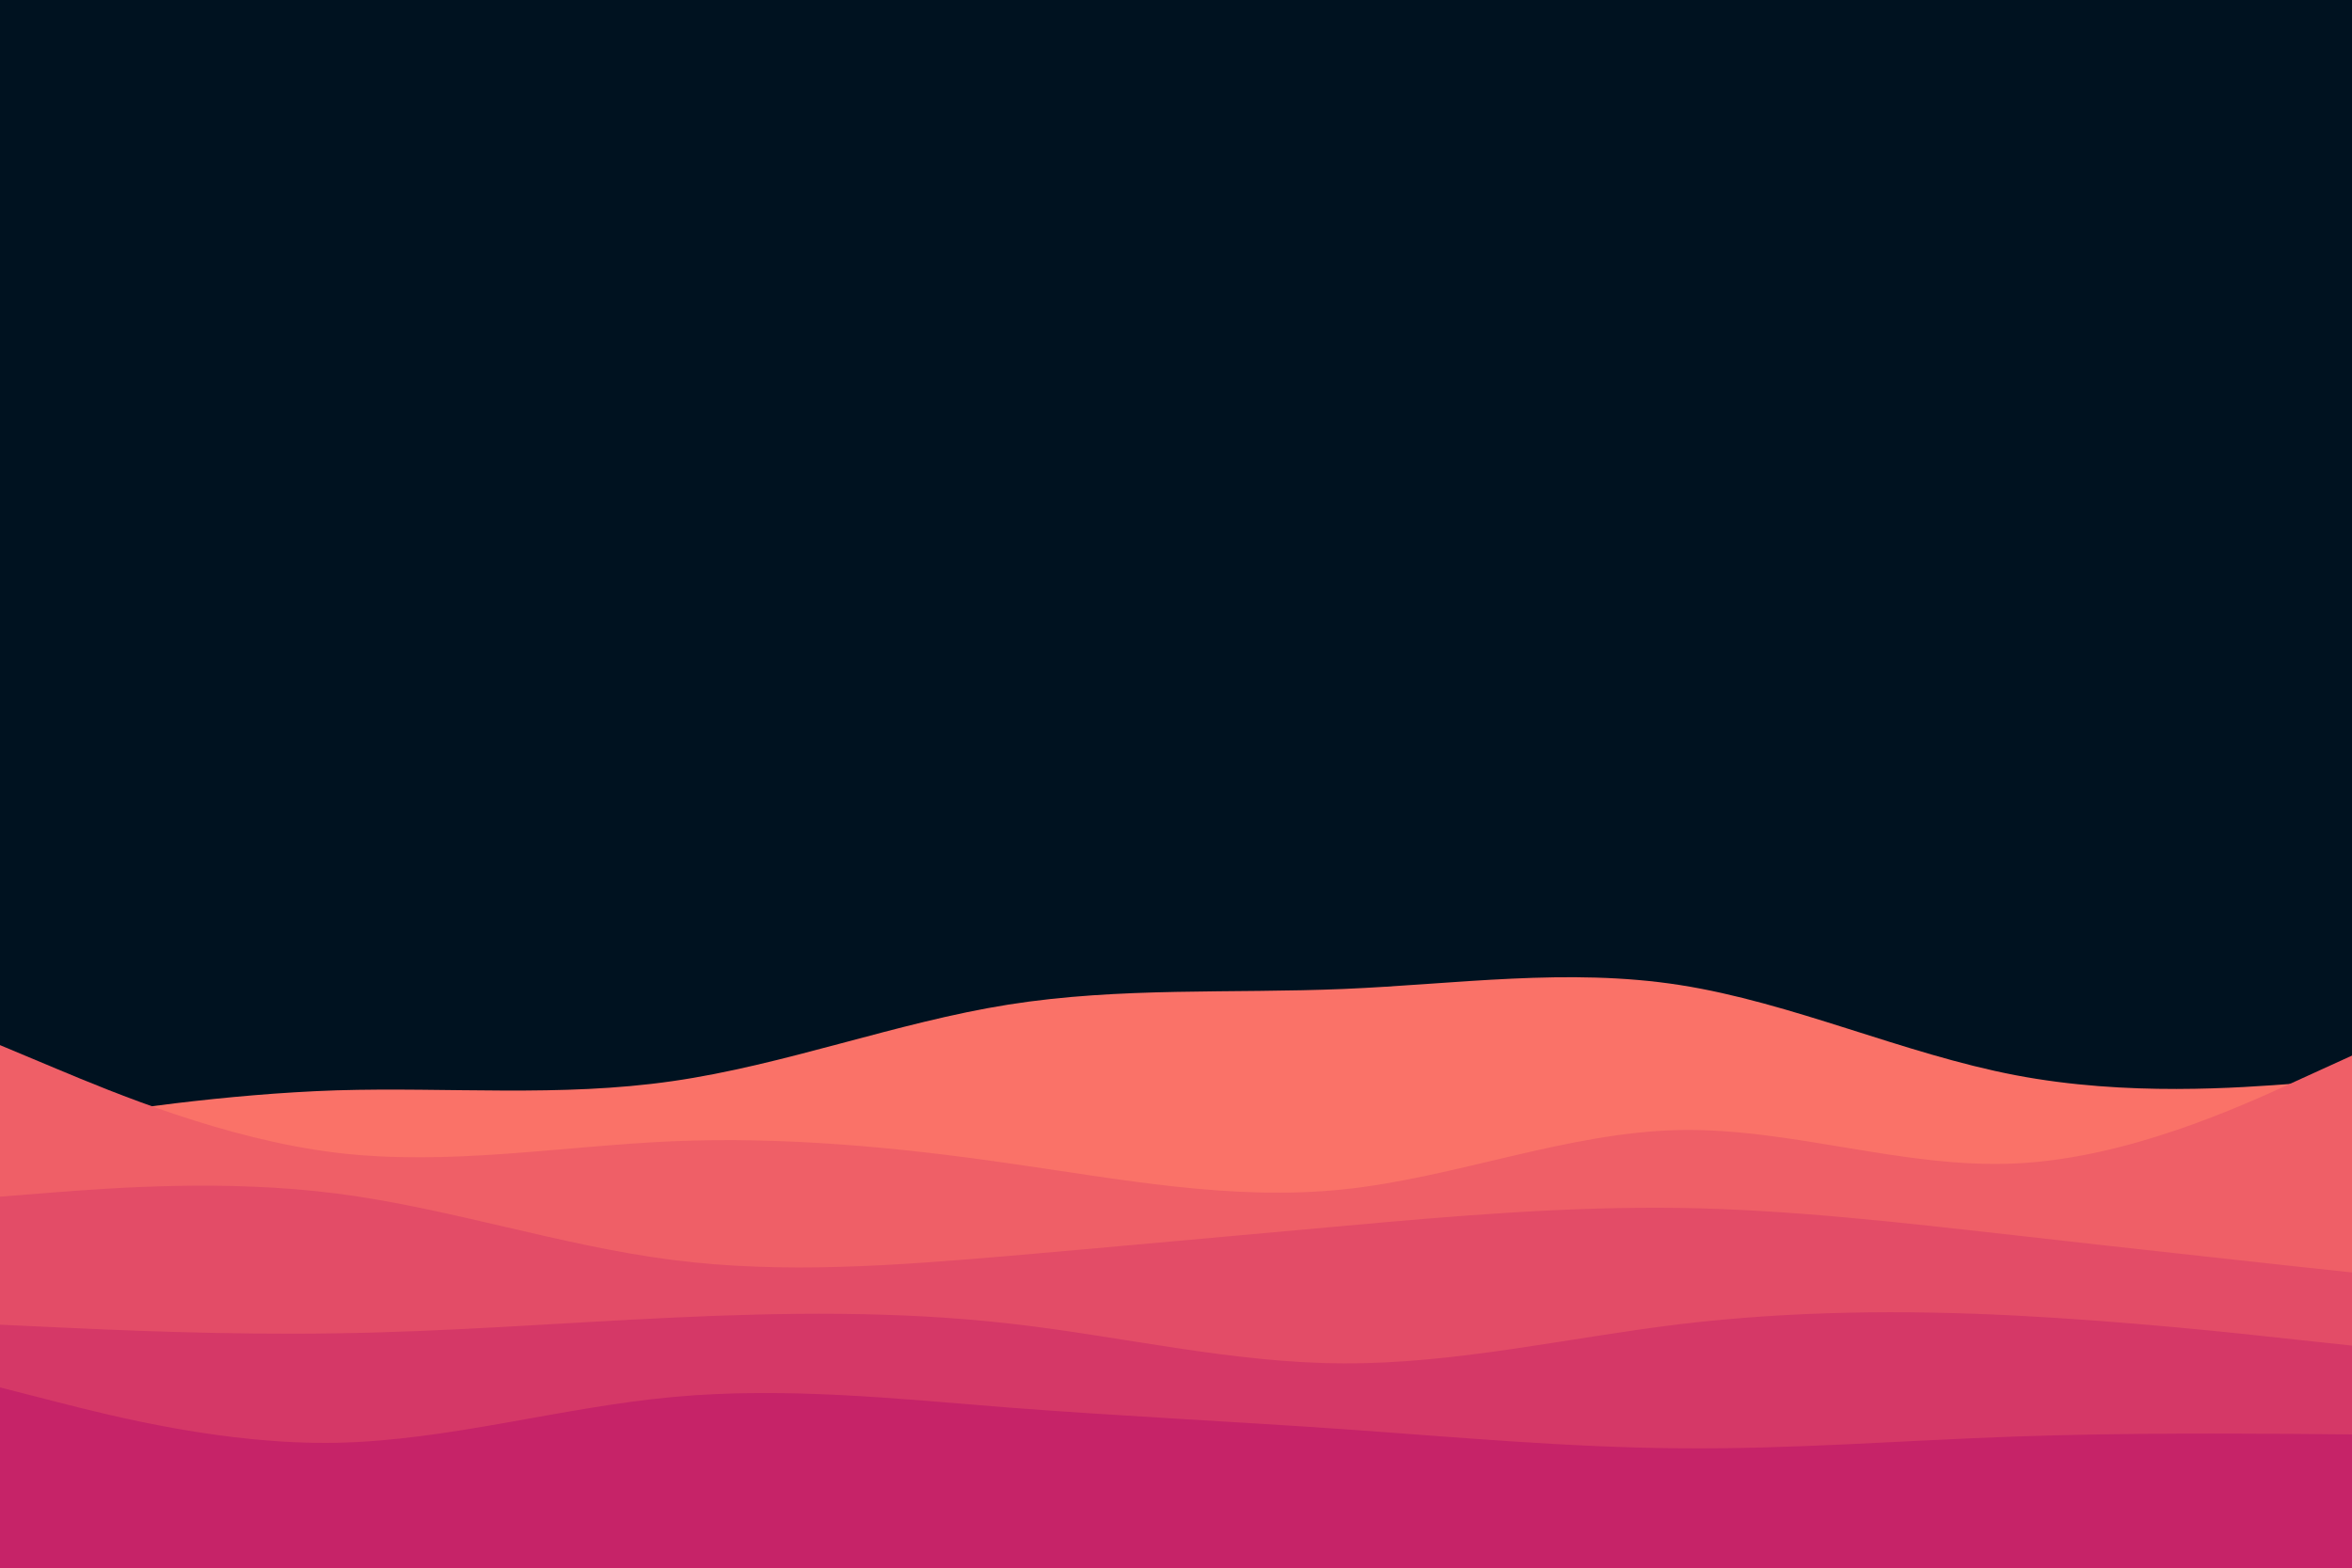
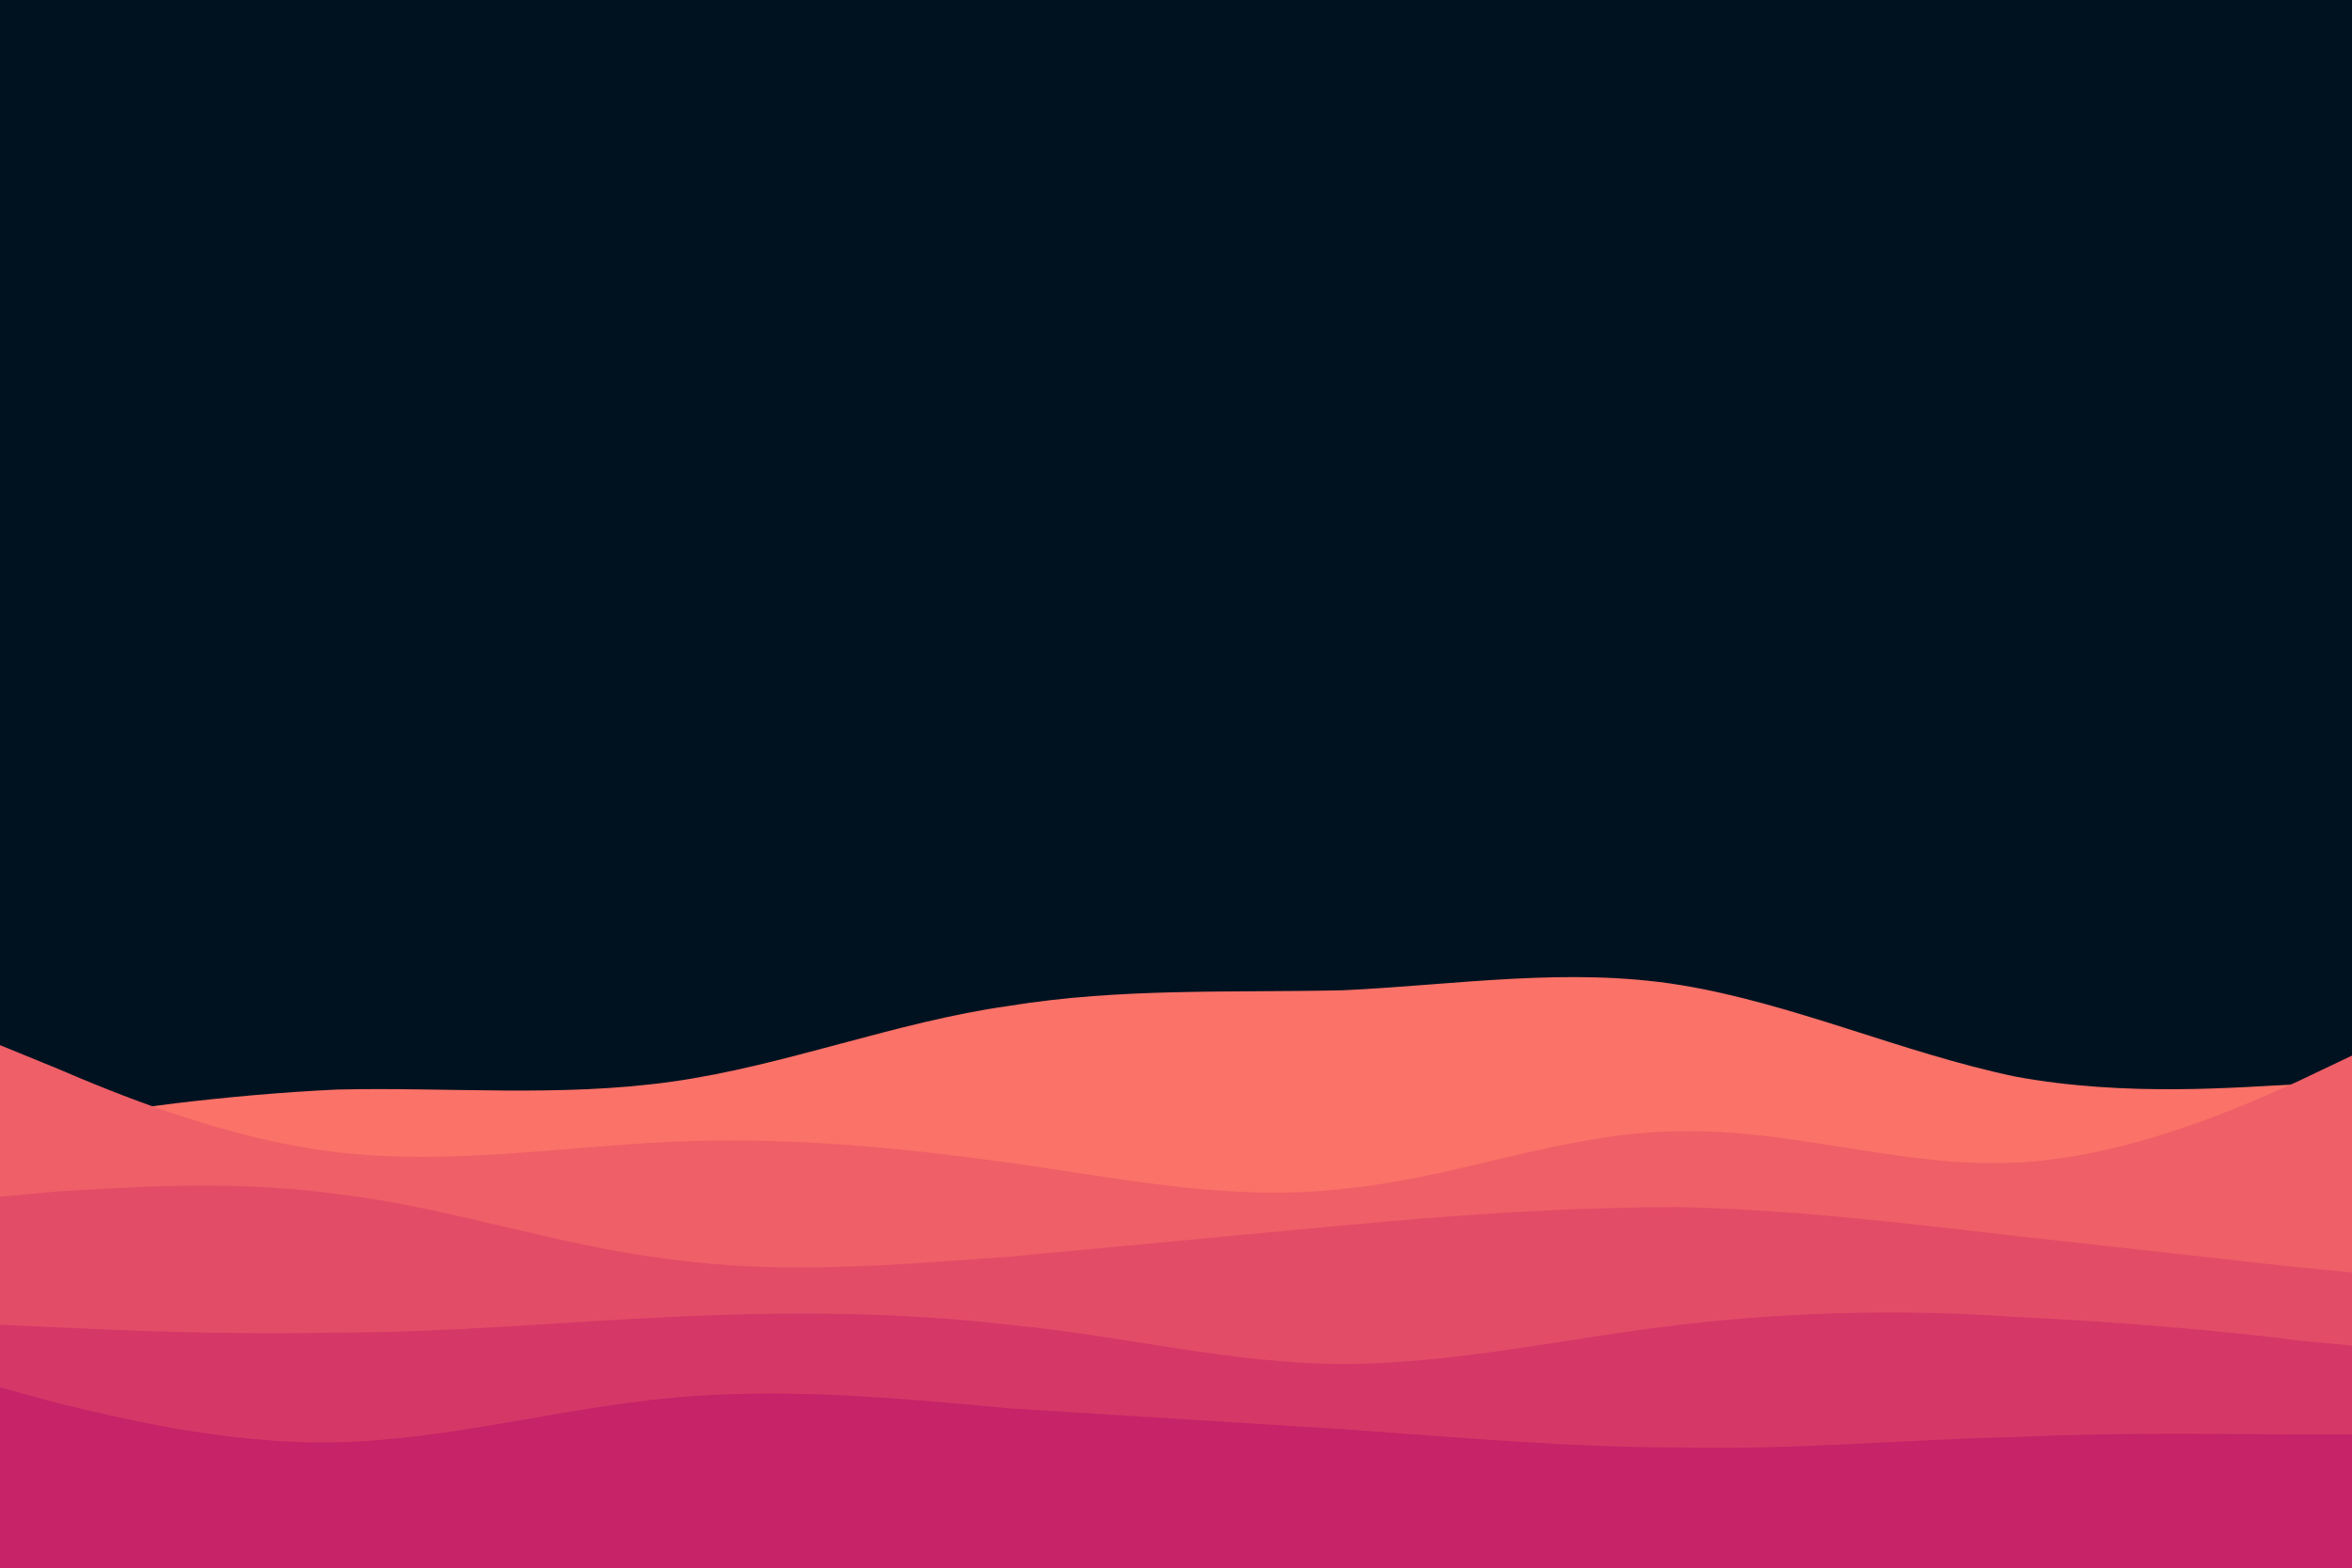
- <svg xmlns="http://www.w3.org/2000/svg" id="visual" viewBox="0 0 900 600" width="900" height="600" version="1.1">
-   <rect x="0" y="0" width="900" height="600" fill="#001220" />
-   <path d="M0 432L21.5 428.7C43 425.3 86 418.7 128.8 417.3C171.7 416 214.3 420 257.2 413.8C300 407.7 343 391.3 385.8 384.5C428.7 377.7 471.3 380.3 514.2 378.5C557 376.7 600 370.3 642.8 377C685.7 383.7 728.3 403.3 771.2 411.5C814 419.7 857 416.3 878.5 414.7L900 413L900 601L878.5 601C857 601 814 601 771.2 601C728.3 601 685.7 601 642.8 601C600 601 557 601 514.2 601C471.3 601 428.7 601 385.8 601C343 601 300 601 257.2 601C214.3 601 171.7 601 128.8 601C86 601 43 601 21.5 601L0 601Z" fill="#fa7268" />
-   <path d="M0 400L21.5 409C43 418 86 436 128.8 441.2C171.7 446.3 214.3 438.7 257.2 436.8C300 435 343 439 385.8 445.2C428.7 451.3 471.3 459.7 514.2 455.2C557 450.7 600 433.3 642.8 432.5C685.7 431.7 728.3 447.3 771.2 445.3C814 443.3 857 423.7 878.5 413.8L900 404L900 601L878.5 601C857 601 814 601 771.2 601C728.3 601 685.7 601 642.8 601C600 601 557 601 514.2 601C471.3 601 428.7 601 385.8 601C343 601 300 601 257.2 601C214.3 601 171.7 601 128.8 601C86 601 43 601 21.5 601L0 601Z" fill="#ef5f67" />
-   <path d="M0 458L21.5 456.3C43 454.7 86 451.3 128.8 456.8C171.7 462.3 214.3 476.7 257.2 482.2C300 487.7 343 484.3 385.8 480.7C428.7 477 471.3 473 514.2 469.2C557 465.3 600 461.7 642.8 462.3C685.7 463 728.3 468 771.2 472.8C814 477.7 857 482.3 878.5 484.7L900 487L900 601L878.5 601C857 601 814 601 771.2 601C728.3 601 685.7 601 642.8 601C600 601 557 601 514.2 601C471.3 601 428.7 601 385.8 601C343 601 300 601 257.2 601C214.3 601 171.7 601 128.8 601C86 601 43 601 21.5 601L0 601Z" fill="#e34c67" />
-   <path d="M0 507L21.5 508C43 509 86 511 128.8 510.3C171.7 509.7 214.3 506.3 257.2 504.3C300 502.3 343 501.7 385.8 506.5C428.7 511.3 471.3 521.7 514.2 521.8C557 522 600 512 642.8 506.8C685.7 501.7 728.3 501.3 771.2 503.5C814 505.7 857 510.3 878.5 512.7L900 515L900 601L878.5 601C857 601 814 601 771.2 601C728.3 601 685.7 601 642.8 601C600 601 557 601 514.2 601C471.3 601 428.7 601 385.8 601C343 601 300 601 257.2 601C214.3 601 171.7 601 128.8 601C86 601 43 601 21.5 601L0 601Z" fill="#d53867" />
-   <path d="M0 531L21.5 536.5C43 542 86 553 128.8 552.2C171.7 551.3 214.3 538.7 257.2 534.7C300 530.7 343 535.3 385.8 538.7C428.7 542 471.3 544 514.2 547C557 550 600 554 642.8 554.3C685.7 554.7 728.3 551.3 771.2 549.8C814 548.3 857 548.7 878.5 548.8L900 549L900 601L878.5 601C857 601 814 601 771.2 601C728.3 601 685.7 601 642.8 601C600 601 557 601 514.2 601C471.3 601 428.7 601 385.8 601C343 601 300 601 257.2 601C214.3 601 171.7 601 128.8 601C86 601 43 601 21.5 601L0 601Z" fill="#c62368" />
+ <svg xmlns="http://www.w3.org/2000/svg" width="900" height="600">
+   <path fill="#001220" d="M0 0h900v600H0z" />
+   <path d="m0 432 22-3c21-4 64-10 107-12 43-1 85 3 128-3s86-23 129-29c43-7 85-5 128-6 43-2 86-9 129-2s85 26 128 35c43 8 86 4 108 3l21-2v188H0Z" fill="#fa7268" />
+   <path d="m0 400 22 9c21 9 64 27 107 32s85-2 128-4 86 2 129 8 85 15 128 10c43-4 86-22 129-22 43-1 85 14 128 12s86-21 108-31l21-10v197H0Z" fill="#ef5f67" />
+   <path d="m0 458 22-2c21-1 64-5 107 1 43 5 85 20 128 25 43 6 86 2 129-1l128-12c43-4 86-7 129-7 43 1 85 6 128 11l108 12 21 2v114H0Z" fill="#e34c67" />
+   <path d="m0 507 22 1c21 1 64 3 107 2 43 0 85-4 128-6s86-2 129 3c43 4 85 15 128 15s86-10 129-15 85-6 128-3c43 2 86 6 108 9l21 2v86H0Z" fill="#d53867" />
+   <path d="m0 531 22 6c21 5 64 16 107 15s85-13 128-17 86 0 129 4l128 8c43 3 86 7 129 7 43 1 85-3 128-4 43-2 86-1 108-1h21v52H0Z" fill="#c62368" />
</svg>
